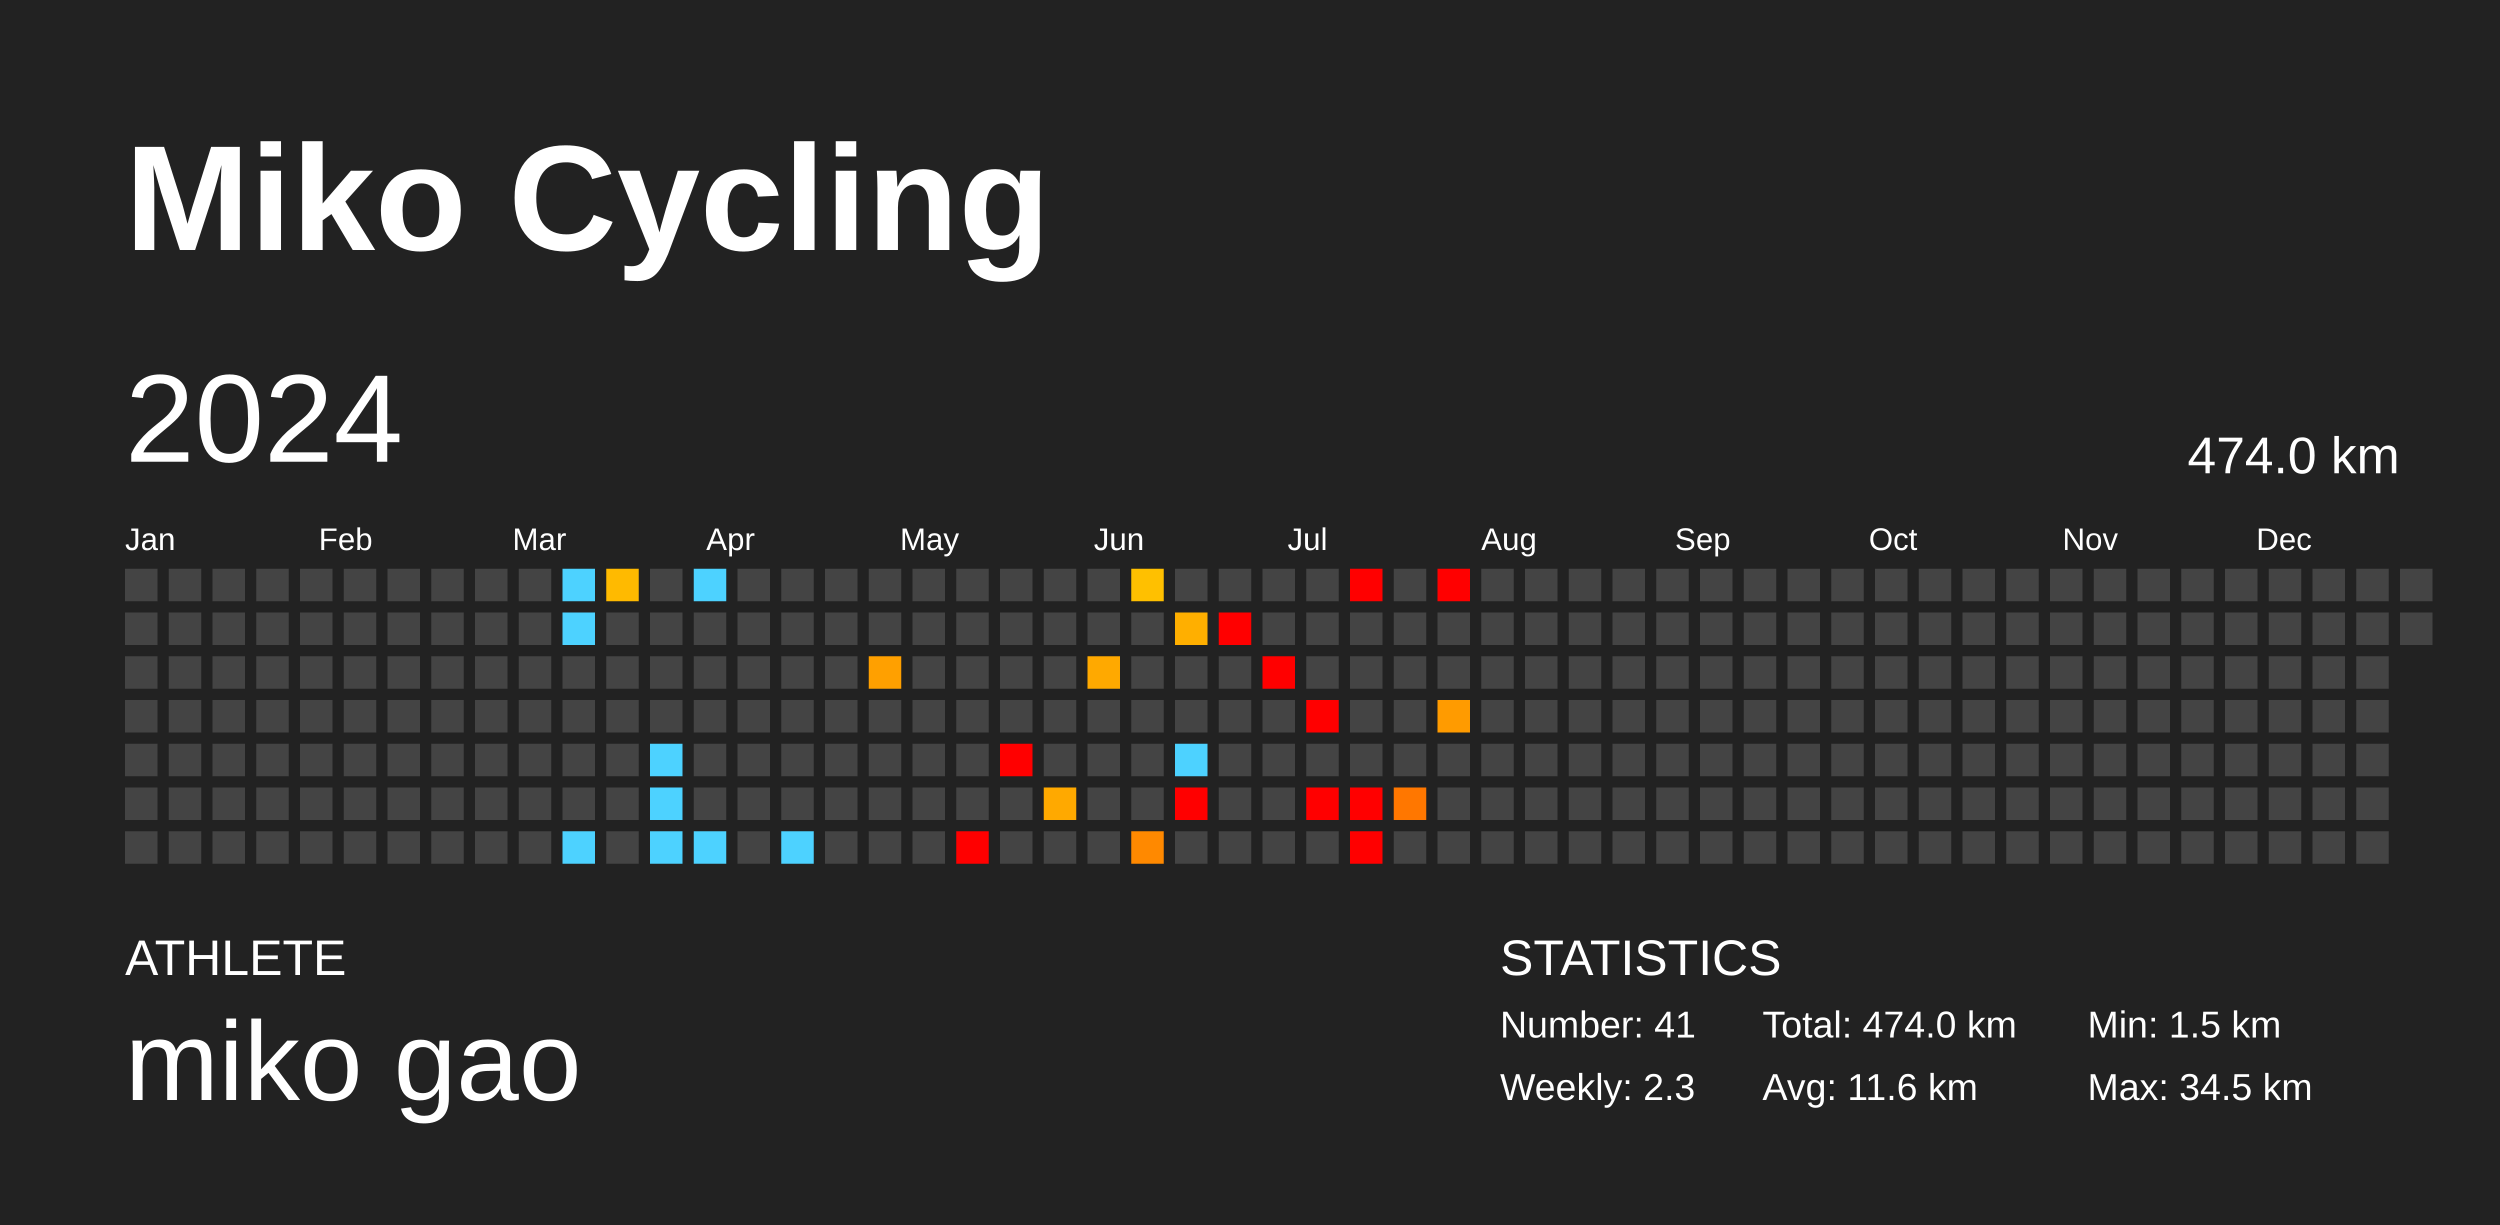
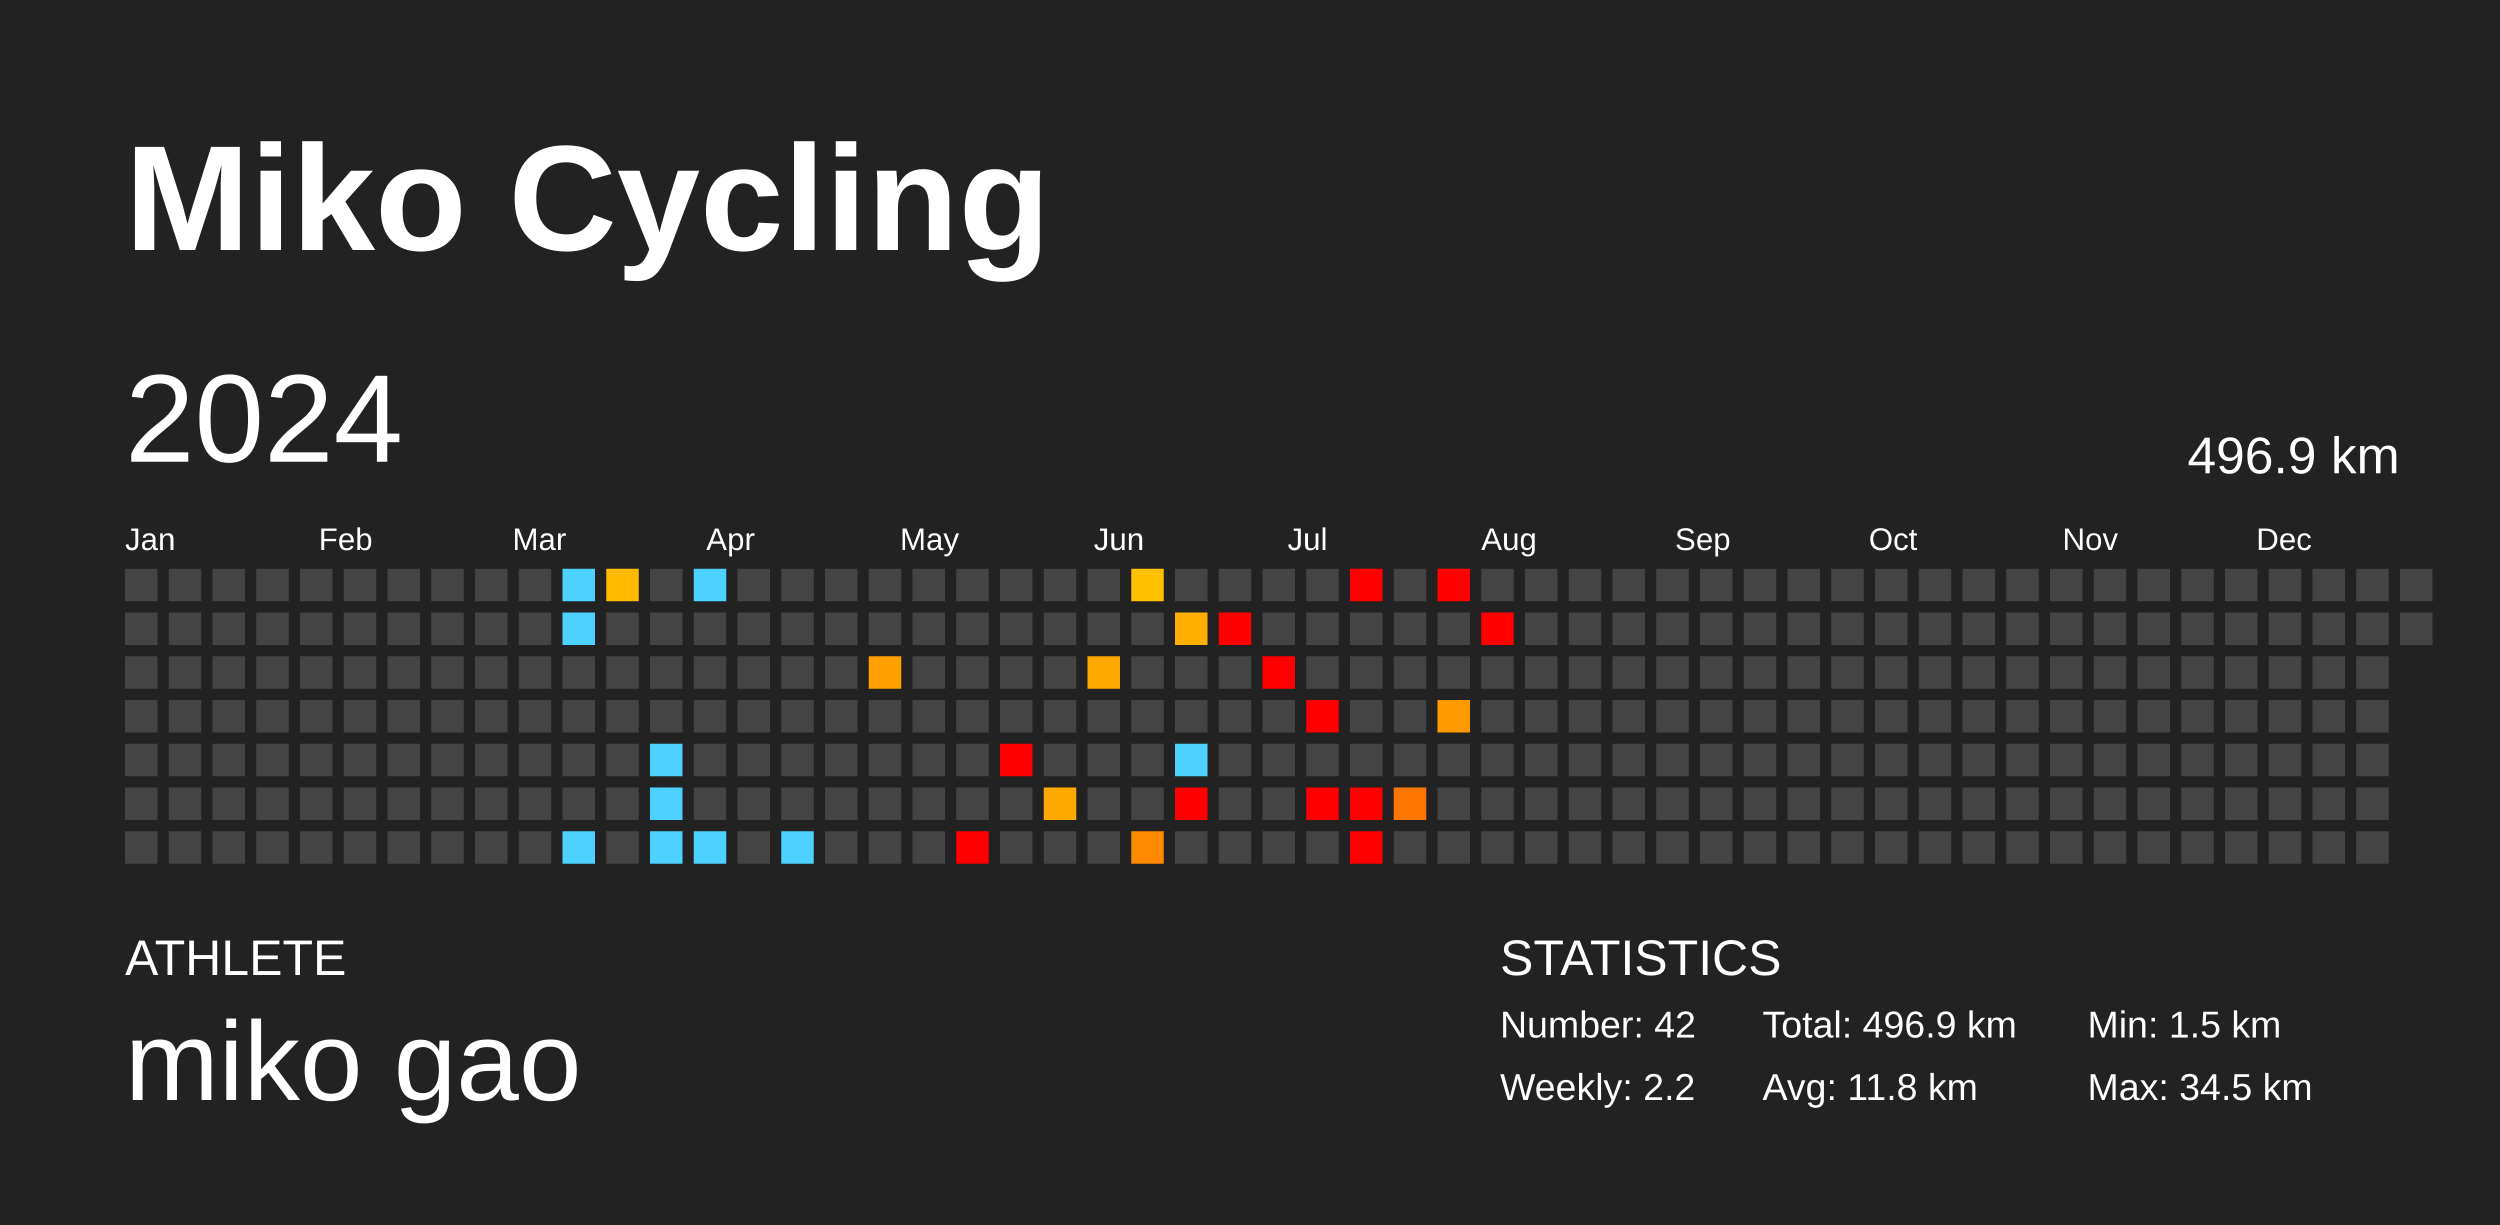
<svg xmlns="http://www.w3.org/2000/svg" baseProfile="full" height="98mm" version="1.1" viewBox="0,0,200,98" width="200mm">
  <defs />
  <rect fill="#222222" height="98" width="200" x="0" y="0" />
  <text fill="#FFFFFF" style="font-size:12px; font-family:Arial; font-weight:bold;" x="10" y="20">Miko Cycling</text>
  <text fill="#FFFFFF" style="font-size:4px; font-family:Arial" x="10" y="78">ATHLETE</text>
  <text fill="#FFFFFF" style="font-size:9px; font-family:Arial" x="10" y="88">miko gao</text>
  <text fill="#FFFFFF" style="font-size:4px; font-family:Arial" x="120" y="78">STATISTICS</text>
-   <text fill="#FFFFFF" style="font-size:3px; font-family:Arial" x="120" y="83">Number: 41</text>
-   <text fill="#FFFFFF" style="font-size:3px; font-family:Arial" x="120" y="88">Weekly: 2.3</text>
-   <text fill="#FFFFFF" style="font-size:3px; font-family:Arial" x="141" y="83">Total: 474.0 km</text>
-   <text fill="#FFFFFF" style="font-size:3px; font-family:Arial" x="141" y="88">Avg: 11.6 km</text>
+   <text fill="#FFFFFF" style="font-size:3px; font-family:Arial" x="120" y="83">Number: 42</text>
+   <text fill="#FFFFFF" style="font-size:3px; font-family:Arial" x="120" y="88">Weekly: 2.2</text>
+   <text fill="#FFFFFF" style="font-size:3px; font-family:Arial" x="141" y="83">Total: 496.9 km</text>
+   <text fill="#FFFFFF" style="font-size:3px; font-family:Arial" x="141" y="88">Avg: 11.8 km</text>
  <text fill="#FFFFFF" style="font-size:3px; font-family:Arial" x="167" y="83">Min: 1.5 km</text>
  <text fill="#FFFFFF" style="font-size:3px; font-family:Arial" x="167" y="88">Max: 34.5 km</text>
  <text dominant-baseline="hanging" fill="#FFFFFF" style="font-size:10.0px; font-family:Arial;" x="10" y="30">2024</text>
-   <text dominant-baseline="hanging" fill="#FFFFFF" style="font-size:4.125px; font-family:Arial;" x="175" y="35">474.0 km</text>
+   <text dominant-baseline="hanging" fill="#FFFFFF" style="font-size:4.125px; font-family:Arial;" x="175" y="35">496.9 km</text>
  <text fill="#FFFFFF" style="font-size:2.5px; font-family:Arial" x="10.0" y="44">Jan</text>
  <text fill="#FFFFFF" style="font-size:2.5px; font-family:Arial" x="25.5" y="44">Feb</text>
  <text fill="#FFFFFF" style="font-size:2.5px; font-family:Arial" x="41.0" y="44">Mar</text>
  <text fill="#FFFFFF" style="font-size:2.5px; font-family:Arial" x="56.5" y="44">Apr</text>
  <text fill="#FFFFFF" style="font-size:2.5px; font-family:Arial" x="72.0" y="44">May</text>
  <text fill="#FFFFFF" style="font-size:2.5px; font-family:Arial" x="87.5" y="44">Jun</text>
  <text fill="#FFFFFF" style="font-size:2.5px; font-family:Arial" x="103.0" y="44">Jul</text>
  <text fill="#FFFFFF" style="font-size:2.5px; font-family:Arial" x="118.5" y="44">Aug</text>
  <text fill="#FFFFFF" style="font-size:2.5px; font-family:Arial" x="134.0" y="44">Sep</text>
  <text fill="#FFFFFF" style="font-size:2.5px; font-family:Arial" x="149.5" y="44">Oct</text>
  <text fill="#FFFFFF" style="font-size:2.5px; font-family:Arial" x="165.0" y="44">Nov</text>
  <text fill="#FFFFFF" style="font-size:2.5px; font-family:Arial" x="180.5" y="44">Dec</text>
  <rect fill="#444444" height="2.6" width="2.6" x="10.0" y="45.5" />
  <rect fill="#444444" height="2.6" width="2.6" x="10.0" y="49.0" />
  <rect fill="#444444" height="2.6" width="2.6" x="10.0" y="52.5" />
  <rect fill="#444444" height="2.6" width="2.6" x="10.0" y="56.0" />
  <rect fill="#444444" height="2.6" width="2.6" x="10.0" y="59.5" />
  <rect fill="#444444" height="2.6" width="2.6" x="10.0" y="63.0" />
  <rect fill="#444444" height="2.6" width="2.6" x="10.0" y="66.5" />
  <rect fill="#444444" height="2.6" width="2.6" x="13.5" y="45.5" />
  <rect fill="#444444" height="2.6" width="2.6" x="13.5" y="49.0" />
  <rect fill="#444444" height="2.6" width="2.6" x="13.5" y="52.5" />
  <rect fill="#444444" height="2.6" width="2.6" x="13.5" y="56.0" />
  <rect fill="#444444" height="2.6" width="2.6" x="13.5" y="59.5" />
  <rect fill="#444444" height="2.6" width="2.6" x="13.5" y="63.0" />
  <rect fill="#444444" height="2.6" width="2.6" x="13.5" y="66.5" />
  <rect fill="#444444" height="2.6" width="2.6" x="17.0" y="45.5" />
  <rect fill="#444444" height="2.6" width="2.6" x="17.0" y="49.0" />
  <rect fill="#444444" height="2.6" width="2.6" x="17.0" y="52.5" />
  <rect fill="#444444" height="2.6" width="2.6" x="17.0" y="56.0" />
  <rect fill="#444444" height="2.6" width="2.6" x="17.0" y="59.5" />
  <rect fill="#444444" height="2.6" width="2.6" x="17.0" y="63.0" />
  <rect fill="#444444" height="2.6" width="2.6" x="17.0" y="66.5" />
  <rect fill="#444444" height="2.6" width="2.6" x="20.5" y="45.5" />
  <rect fill="#444444" height="2.6" width="2.6" x="20.5" y="49.0" />
  <rect fill="#444444" height="2.6" width="2.6" x="20.5" y="52.5" />
  <rect fill="#444444" height="2.6" width="2.6" x="20.5" y="56.0" />
  <rect fill="#444444" height="2.6" width="2.6" x="20.5" y="59.5" />
  <rect fill="#444444" height="2.6" width="2.6" x="20.5" y="63.0" />
  <rect fill="#444444" height="2.6" width="2.6" x="20.5" y="66.5" />
  <rect fill="#444444" height="2.6" width="2.6" x="24.0" y="45.5" />
  <rect fill="#444444" height="2.6" width="2.6" x="24.0" y="49.0" />
  <rect fill="#444444" height="2.6" width="2.6" x="24.0" y="52.5" />
  <rect fill="#444444" height="2.6" width="2.6" x="24.0" y="56.0" />
  <rect fill="#444444" height="2.6" width="2.6" x="24.0" y="59.5" />
  <rect fill="#444444" height="2.6" width="2.6" x="24.0" y="63.0" />
  <rect fill="#444444" height="2.6" width="2.6" x="24.0" y="66.5" />
  <rect fill="#444444" height="2.6" width="2.6" x="27.5" y="45.5" />
  <rect fill="#444444" height="2.6" width="2.6" x="27.5" y="49.0" />
  <rect fill="#444444" height="2.6" width="2.6" x="27.5" y="52.5" />
  <rect fill="#444444" height="2.6" width="2.6" x="27.5" y="56.0" />
  <rect fill="#444444" height="2.6" width="2.6" x="27.5" y="59.5" />
  <rect fill="#444444" height="2.6" width="2.6" x="27.5" y="63.0" />
  <rect fill="#444444" height="2.6" width="2.6" x="27.5" y="66.5" />
  <rect fill="#444444" height="2.6" width="2.6" x="31.0" y="45.5" />
  <rect fill="#444444" height="2.6" width="2.6" x="31.0" y="49.0" />
  <rect fill="#444444" height="2.6" width="2.6" x="31.0" y="52.5" />
  <rect fill="#444444" height="2.6" width="2.6" x="31.0" y="56.0" />
  <rect fill="#444444" height="2.6" width="2.6" x="31.0" y="59.5" />
  <rect fill="#444444" height="2.6" width="2.6" x="31.0" y="63.0" />
  <rect fill="#444444" height="2.6" width="2.6" x="31.0" y="66.5" />
  <rect fill="#444444" height="2.6" width="2.6" x="34.5" y="45.5" />
  <rect fill="#444444" height="2.6" width="2.6" x="34.5" y="49.0" />
  <rect fill="#444444" height="2.6" width="2.6" x="34.5" y="52.5" />
  <rect fill="#444444" height="2.6" width="2.6" x="34.5" y="56.0" />
  <rect fill="#444444" height="2.6" width="2.6" x="34.5" y="59.5" />
  <rect fill="#444444" height="2.6" width="2.6" x="34.5" y="63.0" />
  <rect fill="#444444" height="2.6" width="2.6" x="34.5" y="66.5" />
  <rect fill="#444444" height="2.6" width="2.6" x="38.0" y="45.5" />
  <rect fill="#444444" height="2.6" width="2.6" x="38.0" y="49.0" />
  <rect fill="#444444" height="2.6" width="2.6" x="38.0" y="52.5" />
  <rect fill="#444444" height="2.6" width="2.6" x="38.0" y="56.0" />
  <rect fill="#444444" height="2.6" width="2.6" x="38.0" y="59.5" />
  <rect fill="#444444" height="2.6" width="2.6" x="38.0" y="63.0" />
  <rect fill="#444444" height="2.6" width="2.6" x="38.0" y="66.5" />
  <rect fill="#444444" height="2.6" width="2.6" x="41.5" y="45.5" />
  <rect fill="#444444" height="2.6" width="2.6" x="41.5" y="49.0" />
  <rect fill="#444444" height="2.6" width="2.6" x="41.5" y="52.5" />
  <rect fill="#444444" height="2.6" width="2.6" x="41.5" y="56.0" />
  <rect fill="#444444" height="2.6" width="2.6" x="41.5" y="59.5" />
  <rect fill="#444444" height="2.6" width="2.6" x="41.5" y="63.0" />
  <rect fill="#444444" height="2.6" width="2.6" x="41.5" y="66.5" />
  <rect fill="#4dd2ff" height="2.6" width="2.6" x="45.0" y="45.5" />
  <rect fill="#4dd2ff" height="2.6" width="2.6" x="45.0" y="49.0" />
  <rect fill="#444444" height="2.6" width="2.6" x="45.0" y="52.5" />
  <rect fill="#444444" height="2.6" width="2.6" x="45.0" y="56.0" />
  <rect fill="#444444" height="2.6" width="2.6" x="45.0" y="59.5" />
  <rect fill="#444444" height="2.6" width="2.6" x="45.0" y="63.0" />
  <rect fill="#4dd2ff" height="2.6" width="2.6" x="45.0" y="66.5" />
  <rect fill="#ffba00" height="2.6" width="2.6" x="48.5" y="45.5" />
  <rect fill="#444444" height="2.6" width="2.6" x="48.5" y="49.0" />
  <rect fill="#444444" height="2.6" width="2.6" x="48.5" y="52.5" />
  <rect fill="#444444" height="2.6" width="2.6" x="48.5" y="56.0" />
  <rect fill="#444444" height="2.6" width="2.6" x="48.5" y="59.5" />
  <rect fill="#444444" height="2.6" width="2.6" x="48.5" y="63.0" />
  <rect fill="#444444" height="2.6" width="2.6" x="48.5" y="66.5" />
  <rect fill="#444444" height="2.6" width="2.6" x="52.0" y="45.5" />
  <rect fill="#444444" height="2.6" width="2.6" x="52.0" y="49.0" />
  <rect fill="#444444" height="2.6" width="2.6" x="52.0" y="52.5" />
  <rect fill="#444444" height="2.6" width="2.6" x="52.0" y="56.0" />
  <rect fill="#4dd2ff" height="2.6" width="2.6" x="52.0" y="59.5" />
  <rect fill="#4dd2ff" height="2.6" width="2.6" x="52.0" y="63.0" />
  <rect fill="#4dd2ff" height="2.6" width="2.6" x="52.0" y="66.5" />
  <rect fill="#4dd2ff" height="2.6" width="2.6" x="55.5" y="45.5" />
  <rect fill="#444444" height="2.6" width="2.6" x="55.5" y="49.0" />
  <rect fill="#444444" height="2.6" width="2.6" x="55.5" y="52.5" />
  <rect fill="#444444" height="2.6" width="2.6" x="55.5" y="56.0" />
  <rect fill="#444444" height="2.6" width="2.6" x="55.5" y="59.5" />
  <rect fill="#444444" height="2.6" width="2.6" x="55.5" y="63.0" />
  <rect fill="#4dd2ff" height="2.6" width="2.6" x="55.5" y="66.5" />
  <rect fill="#444444" height="2.6" width="2.6" x="59.0" y="45.5" />
  <rect fill="#444444" height="2.6" width="2.6" x="59.0" y="49.0" />
  <rect fill="#444444" height="2.6" width="2.6" x="59.0" y="52.5" />
  <rect fill="#444444" height="2.6" width="2.6" x="59.0" y="56.0" />
  <rect fill="#444444" height="2.6" width="2.6" x="59.0" y="59.5" />
  <rect fill="#444444" height="2.6" width="2.6" x="59.0" y="63.0" />
  <rect fill="#444444" height="2.6" width="2.6" x="59.0" y="66.5" />
  <rect fill="#444444" height="2.6" width="2.6" x="62.5" y="45.5" />
  <rect fill="#444444" height="2.6" width="2.6" x="62.5" y="49.0" />
  <rect fill="#444444" height="2.6" width="2.6" x="62.5" y="52.5" />
  <rect fill="#444444" height="2.6" width="2.6" x="62.5" y="56.0" />
  <rect fill="#444444" height="2.6" width="2.6" x="62.5" y="59.5" />
  <rect fill="#444444" height="2.6" width="2.6" x="62.5" y="63.0" />
  <rect fill="#4dd2ff" height="2.6" width="2.6" x="62.5" y="66.5" />
  <rect fill="#444444" height="2.6" width="2.6" x="66.0" y="45.5" />
  <rect fill="#444444" height="2.6" width="2.6" x="66.0" y="49.0" />
  <rect fill="#444444" height="2.6" width="2.6" x="66.0" y="52.5" />
  <rect fill="#444444" height="2.6" width="2.6" x="66.0" y="56.0" />
  <rect fill="#444444" height="2.6" width="2.6" x="66.0" y="59.5" />
  <rect fill="#444444" height="2.6" width="2.6" x="66.0" y="63.0" />
  <rect fill="#444444" height="2.6" width="2.6" x="66.0" y="66.5" />
  <rect fill="#444444" height="2.6" width="2.6" x="69.5" y="45.5" />
  <rect fill="#444444" height="2.6" width="2.6" x="69.5" y="49.0" />
  <rect fill="#ffa000" height="2.6" width="2.6" x="69.5" y="52.5" />
  <rect fill="#444444" height="2.6" width="2.6" x="69.5" y="56.0" />
  <rect fill="#444444" height="2.6" width="2.6" x="69.5" y="59.5" />
  <rect fill="#444444" height="2.6" width="2.6" x="69.5" y="63.0" />
  <rect fill="#444444" height="2.6" width="2.6" x="69.5" y="66.5" />
  <rect fill="#444444" height="2.6" width="2.6" x="73.0" y="45.5" />
  <rect fill="#444444" height="2.6" width="2.6" x="73.0" y="49.0" />
  <rect fill="#444444" height="2.6" width="2.6" x="73.0" y="52.5" />
  <rect fill="#444444" height="2.6" width="2.6" x="73.0" y="56.0" />
  <rect fill="#444444" height="2.6" width="2.6" x="73.0" y="59.5" />
  <rect fill="#444444" height="2.6" width="2.6" x="73.0" y="63.0" />
  <rect fill="#444444" height="2.6" width="2.6" x="73.0" y="66.5" />
  <rect fill="#444444" height="2.6" width="2.6" x="76.5" y="45.5" />
  <rect fill="#444444" height="2.6" width="2.6" x="76.5" y="49.0" />
  <rect fill="#444444" height="2.6" width="2.6" x="76.5" y="52.5" />
  <rect fill="#444444" height="2.6" width="2.6" x="76.5" y="56.0" />
  <rect fill="#444444" height="2.6" width="2.6" x="76.5" y="59.5" />
  <rect fill="#444444" height="2.6" width="2.6" x="76.5" y="63.0" />
  <rect fill="red" height="2.6" width="2.6" x="76.5" y="66.5" />
  <rect fill="#444444" height="2.6" width="2.6" x="80.0" y="45.5" />
  <rect fill="#444444" height="2.6" width="2.6" x="80.0" y="49.0" />
  <rect fill="#444444" height="2.6" width="2.6" x="80.0" y="52.5" />
  <rect fill="#444444" height="2.6" width="2.6" x="80.0" y="56.0" />
  <rect fill="red" height="2.6" width="2.6" x="80.0" y="59.5" />
  <rect fill="#444444" height="2.6" width="2.6" x="80.0" y="63.0" />
  <rect fill="#444444" height="2.6" width="2.6" x="80.0" y="66.5" />
  <rect fill="#444444" height="2.6" width="2.6" x="83.5" y="45.5" />
  <rect fill="#444444" height="2.6" width="2.6" x="83.5" y="49.0" />
  <rect fill="#444444" height="2.6" width="2.6" x="83.5" y="52.5" />
  <rect fill="#444444" height="2.6" width="2.6" x="83.5" y="56.0" />
  <rect fill="#444444" height="2.6" width="2.6" x="83.5" y="59.5" />
  <rect fill="#ffa900" height="2.6" width="2.6" x="83.5" y="63.0" />
  <rect fill="#444444" height="2.6" width="2.6" x="83.5" y="66.5" />
  <rect fill="#444444" height="2.6" width="2.6" x="87.0" y="45.5" />
  <rect fill="#444444" height="2.6" width="2.6" x="87.0" y="49.0" />
  <rect fill="#ffa900" height="2.6" width="2.6" x="87.0" y="52.5" />
  <rect fill="#444444" height="2.6" width="2.6" x="87.0" y="56.0" />
  <rect fill="#444444" height="2.6" width="2.6" x="87.0" y="59.5" />
  <rect fill="#444444" height="2.6" width="2.6" x="87.0" y="63.0" />
  <rect fill="#444444" height="2.6" width="2.6" x="87.0" y="66.5" />
  <rect fill="#ffc000" height="2.6" width="2.6" x="90.5" y="45.5" />
  <rect fill="#444444" height="2.6" width="2.6" x="90.5" y="49.0" />
  <rect fill="#444444" height="2.6" width="2.6" x="90.5" y="52.5" />
  <rect fill="#444444" height="2.6" width="2.6" x="90.5" y="56.0" />
  <rect fill="#444444" height="2.6" width="2.6" x="90.5" y="59.5" />
  <rect fill="#444444" height="2.6" width="2.6" x="90.5" y="63.0" />
  <rect fill="#ff8900" height="2.6" width="2.6" x="90.5" y="66.5" />
  <rect fill="#444444" height="2.6" width="2.6" x="94.0" y="45.5" />
  <rect fill="#ffaf00" height="2.6" width="2.6" x="94.0" y="49.0" />
  <rect fill="#444444" height="2.6" width="2.6" x="94.0" y="52.5" />
  <rect fill="#444444" height="2.6" width="2.6" x="94.0" y="56.0" />
  <rect fill="#4dd2ff" height="2.6" width="2.6" x="94.0" y="59.5" />
  <rect fill="red" height="2.6" width="2.6" x="94.0" y="63.0" />
  <rect fill="#444444" height="2.6" width="2.6" x="94.0" y="66.5" />
  <rect fill="#444444" height="2.6" width="2.6" x="97.5" y="45.5" />
  <rect fill="red" height="2.6" width="2.6" x="97.5" y="49.0" />
  <rect fill="#444444" height="2.6" width="2.6" x="97.5" y="52.5" />
  <rect fill="#444444" height="2.6" width="2.6" x="97.5" y="56.0" />
  <rect fill="#444444" height="2.6" width="2.6" x="97.5" y="59.5" />
  <rect fill="#444444" height="2.6" width="2.6" x="97.5" y="63.0" />
  <rect fill="#444444" height="2.6" width="2.6" x="97.5" y="66.5" />
  <rect fill="#444444" height="2.6" width="2.6" x="101.0" y="45.5" />
  <rect fill="#444444" height="2.6" width="2.6" x="101.0" y="49.0" />
  <rect fill="red" height="2.6" width="2.6" x="101.0" y="52.5" />
  <rect fill="#444444" height="2.6" width="2.6" x="101.0" y="56.0" />
  <rect fill="#444444" height="2.6" width="2.6" x="101.0" y="59.5" />
  <rect fill="#444444" height="2.6" width="2.6" x="101.0" y="63.0" />
  <rect fill="#444444" height="2.6" width="2.6" x="101.0" y="66.5" />
  <rect fill="#444444" height="2.6" width="2.6" x="104.5" y="45.5" />
  <rect fill="#444444" height="2.6" width="2.6" x="104.5" y="49.0" />
  <rect fill="#444444" height="2.6" width="2.6" x="104.5" y="52.5" />
  <rect fill="red" height="2.6" width="2.6" x="104.5" y="56.0" />
  <rect fill="#444444" height="2.6" width="2.6" x="104.5" y="59.5" />
  <rect fill="red" height="2.6" width="2.6" x="104.5" y="63.0" />
  <rect fill="#444444" height="2.6" width="2.6" x="104.5" y="66.5" />
  <rect fill="red" height="2.6" width="2.6" x="108.0" y="45.5" />
  <rect fill="#444444" height="2.6" width="2.6" x="108.0" y="49.0" />
  <rect fill="#444444" height="2.6" width="2.6" x="108.0" y="52.5" />
  <rect fill="#444444" height="2.6" width="2.6" x="108.0" y="56.0" />
  <rect fill="#444444" height="2.6" width="2.6" x="108.0" y="59.5" />
  <rect fill="red" height="2.6" width="2.6" x="108.0" y="63.0" />
  <rect fill="red" height="2.6" width="2.6" x="108.0" y="66.5" />
  <rect fill="#444444" height="2.6" width="2.6" x="111.5" y="45.5" />
  <rect fill="#444444" height="2.6" width="2.6" x="111.5" y="49.0" />
  <rect fill="#444444" height="2.6" width="2.6" x="111.5" y="52.5" />
  <rect fill="#444444" height="2.6" width="2.6" x="111.5" y="56.0" />
  <rect fill="#444444" height="2.6" width="2.6" x="111.5" y="59.5" />
  <rect fill="#ff7700" height="2.6" width="2.6" x="111.5" y="63.0" />
  <rect fill="#444444" height="2.6" width="2.6" x="111.5" y="66.5" />
  <rect fill="red" height="2.6" width="2.6" x="115.0" y="45.5" />
  <rect fill="#444444" height="2.6" width="2.6" x="115.0" y="49.0" />
  <rect fill="#444444" height="2.6" width="2.6" x="115.0" y="52.5" />
  <rect fill="#ff9b00" height="2.6" width="2.6" x="115.0" y="56.0" />
  <rect fill="#444444" height="2.6" width="2.6" x="115.0" y="59.5" />
  <rect fill="#444444" height="2.6" width="2.6" x="115.0" y="63.0" />
  <rect fill="#444444" height="2.6" width="2.6" x="115.0" y="66.5" />
  <rect fill="#444444" height="2.6" width="2.6" x="118.5" y="45.5" />
-   <rect fill="#444444" height="2.6" width="2.6" x="118.5" y="49.0" />
+   <rect fill="red" height="2.6" width="2.6" x="118.5" y="49.0" />
  <rect fill="#444444" height="2.6" width="2.6" x="118.5" y="52.5" />
  <rect fill="#444444" height="2.6" width="2.6" x="118.5" y="56.0" />
  <rect fill="#444444" height="2.6" width="2.6" x="118.5" y="59.5" />
  <rect fill="#444444" height="2.6" width="2.6" x="118.5" y="63.0" />
  <rect fill="#444444" height="2.6" width="2.6" x="118.5" y="66.5" />
  <rect fill="#444444" height="2.6" width="2.6" x="122.0" y="45.5" />
  <rect fill="#444444" height="2.6" width="2.6" x="122.0" y="49.0" />
  <rect fill="#444444" height="2.6" width="2.6" x="122.0" y="52.5" />
  <rect fill="#444444" height="2.6" width="2.6" x="122.0" y="56.0" />
  <rect fill="#444444" height="2.6" width="2.6" x="122.0" y="59.5" />
  <rect fill="#444444" height="2.6" width="2.6" x="122.0" y="63.0" />
  <rect fill="#444444" height="2.6" width="2.6" x="122.0" y="66.5" />
  <rect fill="#444444" height="2.6" width="2.6" x="125.5" y="45.5" />
  <rect fill="#444444" height="2.6" width="2.6" x="125.5" y="49.0" />
  <rect fill="#444444" height="2.6" width="2.6" x="125.5" y="52.5" />
  <rect fill="#444444" height="2.6" width="2.6" x="125.5" y="56.0" />
  <rect fill="#444444" height="2.6" width="2.6" x="125.5" y="59.5" />
  <rect fill="#444444" height="2.6" width="2.6" x="125.5" y="63.0" />
  <rect fill="#444444" height="2.6" width="2.6" x="125.5" y="66.5" />
  <rect fill="#444444" height="2.6" width="2.6" x="129.0" y="45.5" />
  <rect fill="#444444" height="2.6" width="2.6" x="129.0" y="49.0" />
  <rect fill="#444444" height="2.6" width="2.6" x="129.0" y="52.5" />
  <rect fill="#444444" height="2.6" width="2.6" x="129.0" y="56.0" />
  <rect fill="#444444" height="2.6" width="2.6" x="129.0" y="59.5" />
  <rect fill="#444444" height="2.6" width="2.6" x="129.0" y="63.0" />
  <rect fill="#444444" height="2.6" width="2.6" x="129.0" y="66.5" />
  <rect fill="#444444" height="2.6" width="2.6" x="132.5" y="45.5" />
  <rect fill="#444444" height="2.6" width="2.6" x="132.5" y="49.0" />
  <rect fill="#444444" height="2.6" width="2.6" x="132.5" y="52.5" />
  <rect fill="#444444" height="2.6" width="2.6" x="132.5" y="56.0" />
  <rect fill="#444444" height="2.6" width="2.6" x="132.5" y="59.5" />
  <rect fill="#444444" height="2.6" width="2.6" x="132.5" y="63.0" />
  <rect fill="#444444" height="2.6" width="2.6" x="132.5" y="66.5" />
  <rect fill="#444444" height="2.6" width="2.6" x="136.0" y="45.5" />
  <rect fill="#444444" height="2.6" width="2.6" x="136.0" y="49.0" />
  <rect fill="#444444" height="2.6" width="2.6" x="136.0" y="52.5" />
  <rect fill="#444444" height="2.6" width="2.6" x="136.0" y="56.0" />
  <rect fill="#444444" height="2.6" width="2.6" x="136.0" y="59.5" />
  <rect fill="#444444" height="2.6" width="2.6" x="136.0" y="63.0" />
  <rect fill="#444444" height="2.6" width="2.6" x="136.0" y="66.5" />
  <rect fill="#444444" height="2.6" width="2.6" x="139.5" y="45.5" />
  <rect fill="#444444" height="2.6" width="2.6" x="139.5" y="49.0" />
  <rect fill="#444444" height="2.6" width="2.6" x="139.5" y="52.5" />
  <rect fill="#444444" height="2.6" width="2.6" x="139.5" y="56.0" />
  <rect fill="#444444" height="2.6" width="2.6" x="139.5" y="59.5" />
  <rect fill="#444444" height="2.6" width="2.6" x="139.5" y="63.0" />
  <rect fill="#444444" height="2.6" width="2.6" x="139.5" y="66.5" />
  <rect fill="#444444" height="2.6" width="2.6" x="143.0" y="45.5" />
  <rect fill="#444444" height="2.6" width="2.6" x="143.0" y="49.0" />
  <rect fill="#444444" height="2.6" width="2.6" x="143.0" y="52.5" />
  <rect fill="#444444" height="2.6" width="2.6" x="143.0" y="56.0" />
  <rect fill="#444444" height="2.6" width="2.6" x="143.0" y="59.5" />
  <rect fill="#444444" height="2.6" width="2.6" x="143.0" y="63.0" />
  <rect fill="#444444" height="2.6" width="2.6" x="143.0" y="66.5" />
  <rect fill="#444444" height="2.6" width="2.6" x="146.5" y="45.5" />
  <rect fill="#444444" height="2.6" width="2.6" x="146.5" y="49.0" />
  <rect fill="#444444" height="2.6" width="2.6" x="146.5" y="52.5" />
  <rect fill="#444444" height="2.6" width="2.6" x="146.5" y="56.0" />
  <rect fill="#444444" height="2.6" width="2.6" x="146.5" y="59.5" />
  <rect fill="#444444" height="2.6" width="2.6" x="146.5" y="63.0" />
  <rect fill="#444444" height="2.6" width="2.6" x="146.5" y="66.5" />
  <rect fill="#444444" height="2.6" width="2.6" x="150.0" y="45.5" />
  <rect fill="#444444" height="2.6" width="2.6" x="150.0" y="49.0" />
  <rect fill="#444444" height="2.6" width="2.6" x="150.0" y="52.5" />
  <rect fill="#444444" height="2.6" width="2.6" x="150.0" y="56.0" />
  <rect fill="#444444" height="2.6" width="2.6" x="150.0" y="59.5" />
  <rect fill="#444444" height="2.6" width="2.6" x="150.0" y="63.0" />
  <rect fill="#444444" height="2.6" width="2.6" x="150.0" y="66.5" />
  <rect fill="#444444" height="2.6" width="2.6" x="153.5" y="45.5" />
  <rect fill="#444444" height="2.6" width="2.6" x="153.5" y="49.0" />
  <rect fill="#444444" height="2.6" width="2.6" x="153.5" y="52.5" />
  <rect fill="#444444" height="2.6" width="2.6" x="153.5" y="56.0" />
  <rect fill="#444444" height="2.6" width="2.6" x="153.5" y="59.5" />
  <rect fill="#444444" height="2.6" width="2.6" x="153.5" y="63.0" />
  <rect fill="#444444" height="2.6" width="2.6" x="153.5" y="66.5" />
  <rect fill="#444444" height="2.6" width="2.6" x="157.0" y="45.5" />
  <rect fill="#444444" height="2.6" width="2.6" x="157.0" y="49.0" />
  <rect fill="#444444" height="2.6" width="2.6" x="157.0" y="52.5" />
  <rect fill="#444444" height="2.6" width="2.6" x="157.0" y="56.0" />
  <rect fill="#444444" height="2.6" width="2.6" x="157.0" y="59.5" />
  <rect fill="#444444" height="2.6" width="2.6" x="157.0" y="63.0" />
  <rect fill="#444444" height="2.6" width="2.6" x="157.0" y="66.5" />
  <rect fill="#444444" height="2.6" width="2.6" x="160.5" y="45.5" />
  <rect fill="#444444" height="2.6" width="2.6" x="160.5" y="49.0" />
  <rect fill="#444444" height="2.6" width="2.6" x="160.5" y="52.5" />
  <rect fill="#444444" height="2.6" width="2.6" x="160.5" y="56.0" />
  <rect fill="#444444" height="2.6" width="2.6" x="160.5" y="59.5" />
  <rect fill="#444444" height="2.6" width="2.6" x="160.5" y="63.0" />
  <rect fill="#444444" height="2.6" width="2.6" x="160.5" y="66.5" />
  <rect fill="#444444" height="2.6" width="2.6" x="164.0" y="45.5" />
  <rect fill="#444444" height="2.6" width="2.6" x="164.0" y="49.0" />
  <rect fill="#444444" height="2.6" width="2.6" x="164.0" y="52.5" />
  <rect fill="#444444" height="2.6" width="2.6" x="164.0" y="56.0" />
  <rect fill="#444444" height="2.6" width="2.6" x="164.0" y="59.5" />
  <rect fill="#444444" height="2.6" width="2.6" x="164.0" y="63.0" />
  <rect fill="#444444" height="2.6" width="2.6" x="164.0" y="66.5" />
  <rect fill="#444444" height="2.6" width="2.6" x="167.5" y="45.5" />
  <rect fill="#444444" height="2.6" width="2.6" x="167.5" y="49.0" />
  <rect fill="#444444" height="2.6" width="2.6" x="167.5" y="52.5" />
  <rect fill="#444444" height="2.6" width="2.6" x="167.5" y="56.0" />
  <rect fill="#444444" height="2.6" width="2.6" x="167.5" y="59.5" />
  <rect fill="#444444" height="2.6" width="2.6" x="167.5" y="63.0" />
  <rect fill="#444444" height="2.6" width="2.6" x="167.5" y="66.5" />
  <rect fill="#444444" height="2.6" width="2.6" x="171.0" y="45.5" />
  <rect fill="#444444" height="2.6" width="2.6" x="171.0" y="49.0" />
  <rect fill="#444444" height="2.6" width="2.6" x="171.0" y="52.5" />
  <rect fill="#444444" height="2.6" width="2.6" x="171.0" y="56.0" />
  <rect fill="#444444" height="2.6" width="2.6" x="171.0" y="59.5" />
  <rect fill="#444444" height="2.6" width="2.6" x="171.0" y="63.0" />
  <rect fill="#444444" height="2.6" width="2.6" x="171.0" y="66.5" />
  <rect fill="#444444" height="2.6" width="2.6" x="174.5" y="45.5" />
  <rect fill="#444444" height="2.6" width="2.6" x="174.5" y="49.0" />
  <rect fill="#444444" height="2.6" width="2.6" x="174.5" y="52.5" />
  <rect fill="#444444" height="2.6" width="2.6" x="174.5" y="56.0" />
  <rect fill="#444444" height="2.6" width="2.6" x="174.5" y="59.5" />
  <rect fill="#444444" height="2.6" width="2.6" x="174.5" y="63.0" />
  <rect fill="#444444" height="2.6" width="2.6" x="174.5" y="66.5" />
  <rect fill="#444444" height="2.6" width="2.6" x="178.0" y="45.5" />
  <rect fill="#444444" height="2.6" width="2.6" x="178.0" y="49.0" />
  <rect fill="#444444" height="2.6" width="2.6" x="178.0" y="52.5" />
  <rect fill="#444444" height="2.6" width="2.6" x="178.0" y="56.0" />
  <rect fill="#444444" height="2.6" width="2.6" x="178.0" y="59.5" />
  <rect fill="#444444" height="2.6" width="2.6" x="178.0" y="63.0" />
  <rect fill="#444444" height="2.6" width="2.6" x="178.0" y="66.5" />
  <rect fill="#444444" height="2.6" width="2.6" x="181.5" y="45.5" />
  <rect fill="#444444" height="2.6" width="2.6" x="181.5" y="49.0" />
  <rect fill="#444444" height="2.6" width="2.6" x="181.5" y="52.5" />
  <rect fill="#444444" height="2.6" width="2.6" x="181.5" y="56.0" />
  <rect fill="#444444" height="2.6" width="2.6" x="181.5" y="59.5" />
  <rect fill="#444444" height="2.6" width="2.6" x="181.5" y="63.0" />
  <rect fill="#444444" height="2.6" width="2.6" x="181.5" y="66.5" />
  <rect fill="#444444" height="2.6" width="2.6" x="185.0" y="45.5" />
  <rect fill="#444444" height="2.6" width="2.6" x="185.0" y="49.0" />
  <rect fill="#444444" height="2.6" width="2.6" x="185.0" y="52.5" />
  <rect fill="#444444" height="2.6" width="2.6" x="185.0" y="56.0" />
  <rect fill="#444444" height="2.6" width="2.6" x="185.0" y="59.5" />
  <rect fill="#444444" height="2.6" width="2.6" x="185.0" y="63.0" />
  <rect fill="#444444" height="2.6" width="2.6" x="185.0" y="66.5" />
  <rect fill="#444444" height="2.6" width="2.6" x="188.5" y="45.5" />
  <rect fill="#444444" height="2.6" width="2.6" x="188.5" y="49.0" />
  <rect fill="#444444" height="2.6" width="2.6" x="188.5" y="52.5" />
  <rect fill="#444444" height="2.6" width="2.6" x="188.5" y="56.0" />
  <rect fill="#444444" height="2.6" width="2.6" x="188.5" y="59.5" />
  <rect fill="#444444" height="2.6" width="2.6" x="188.5" y="63.0" />
  <rect fill="#444444" height="2.6" width="2.6" x="188.5" y="66.5" />
  <rect fill="#444444" height="2.6" width="2.6" x="192.0" y="45.5" />
  <rect fill="#444444" height="2.6" width="2.6" x="192.0" y="49.0" />
</svg>
